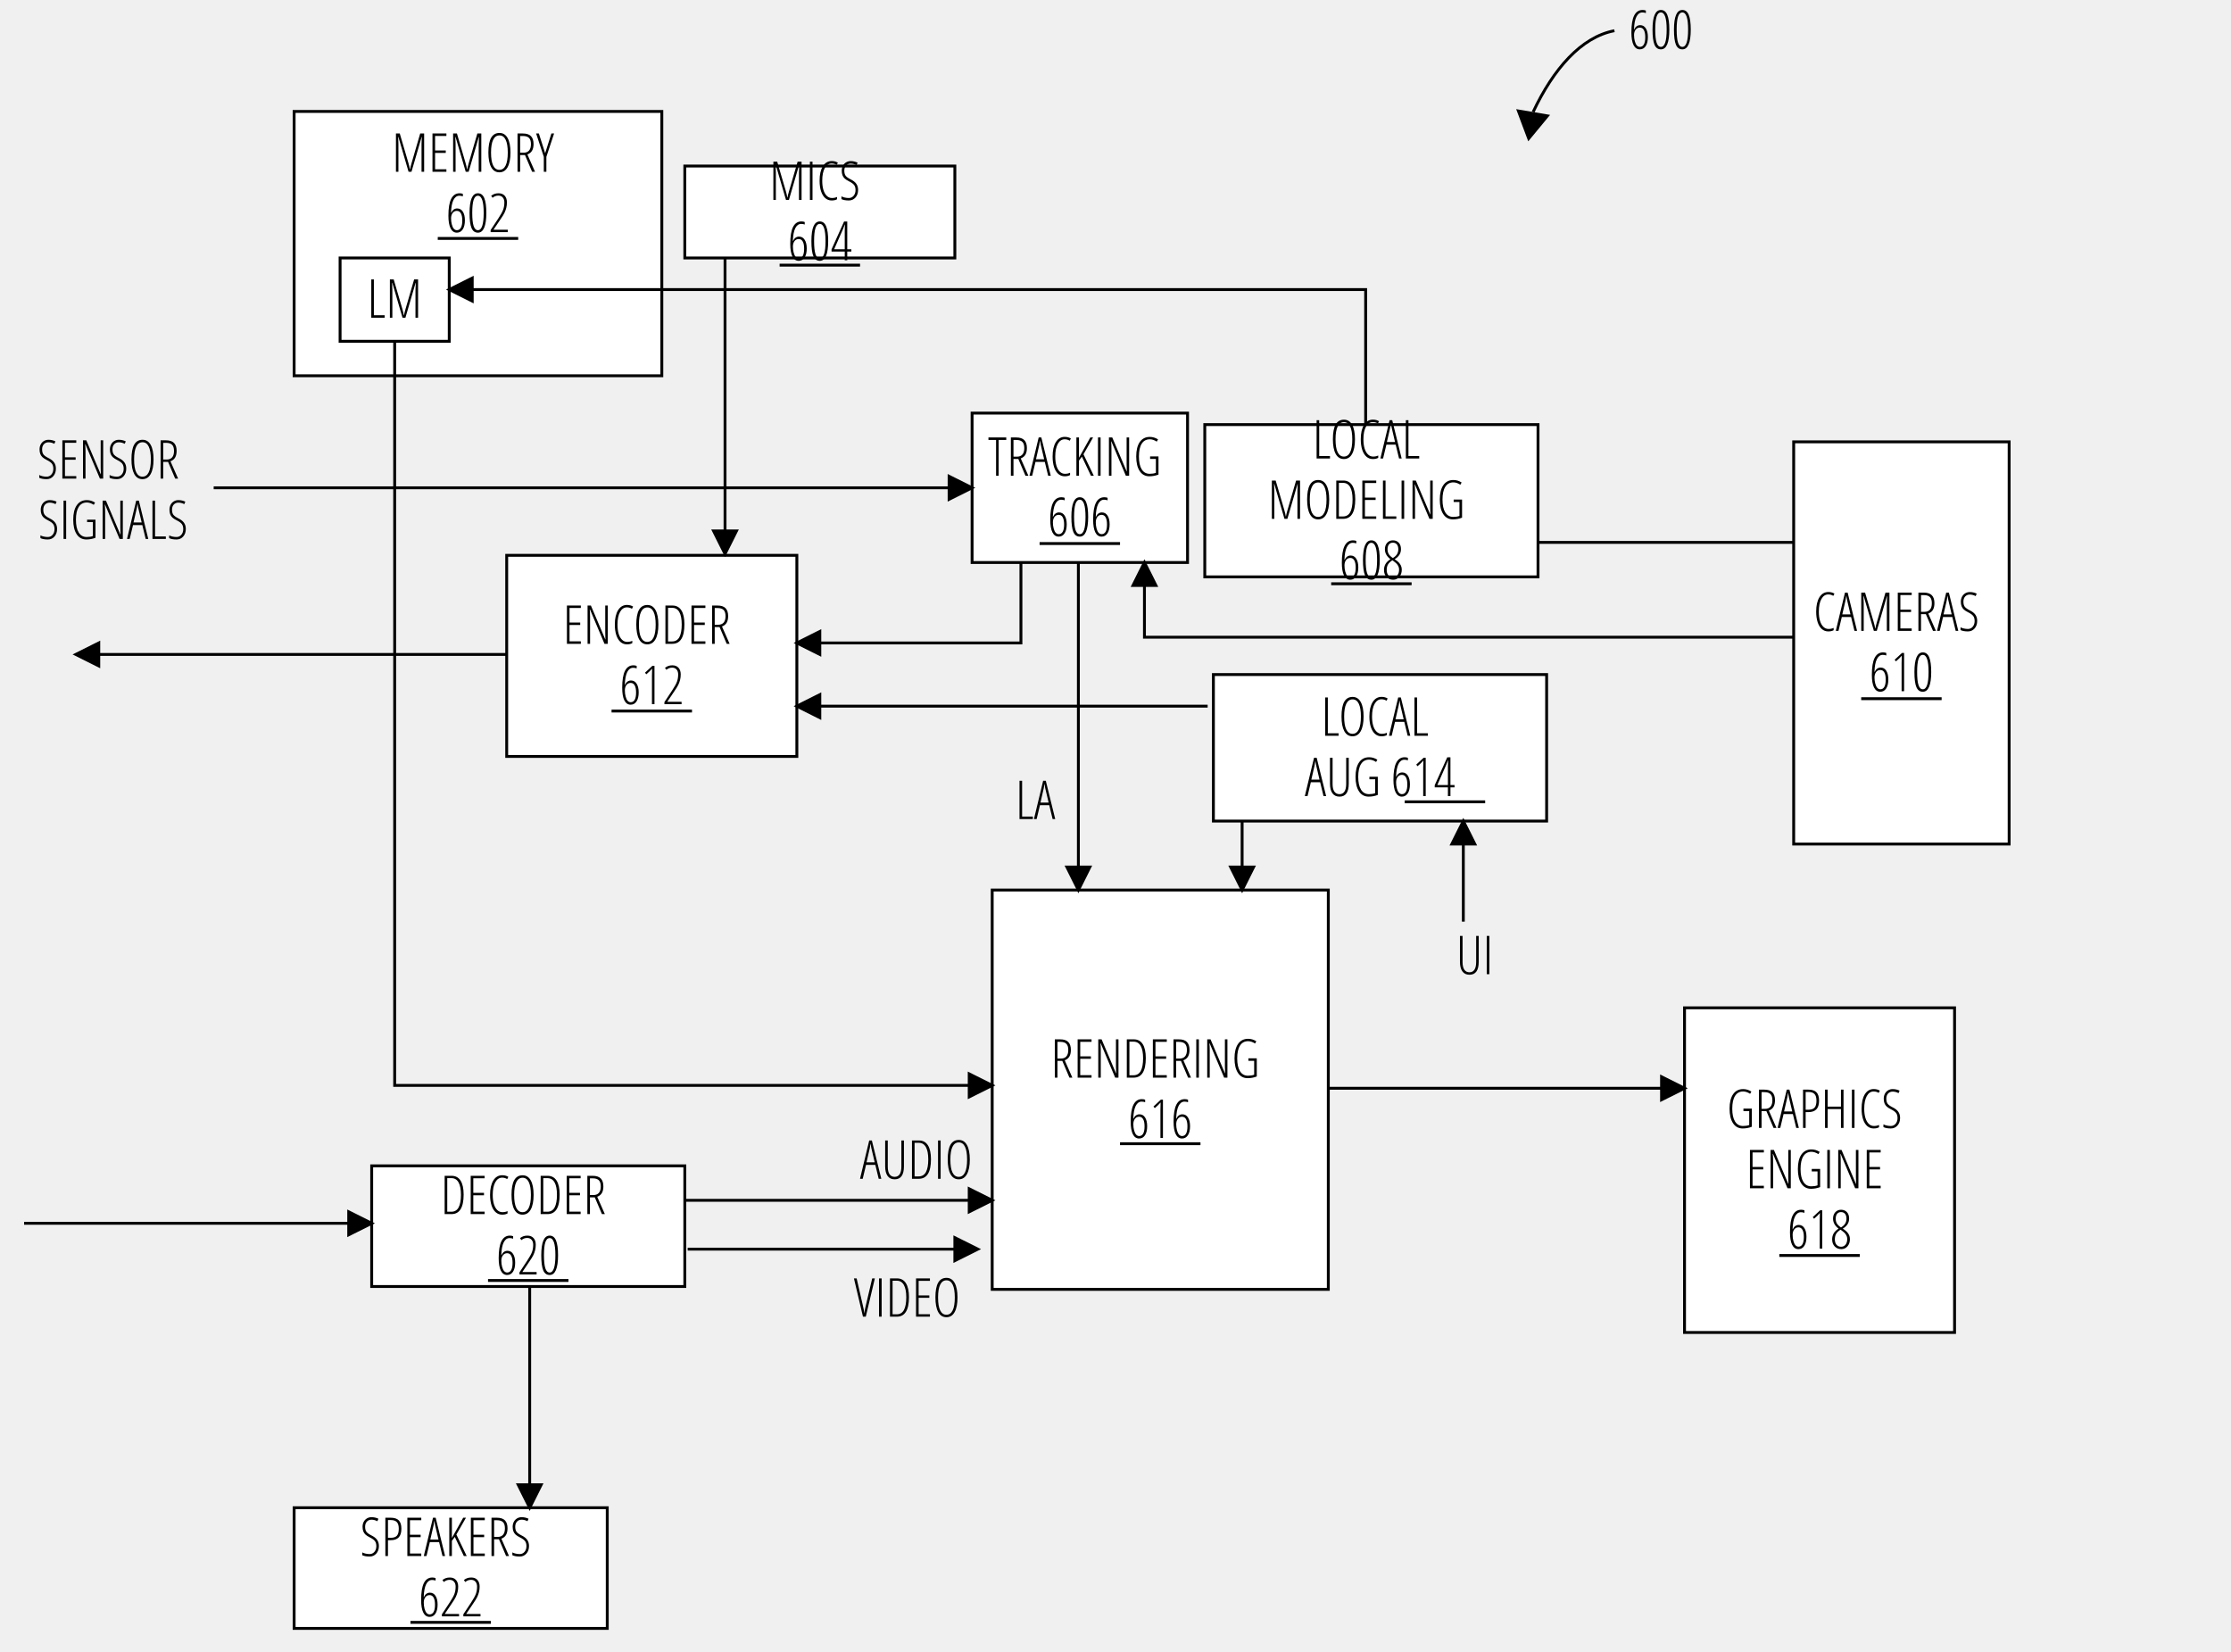
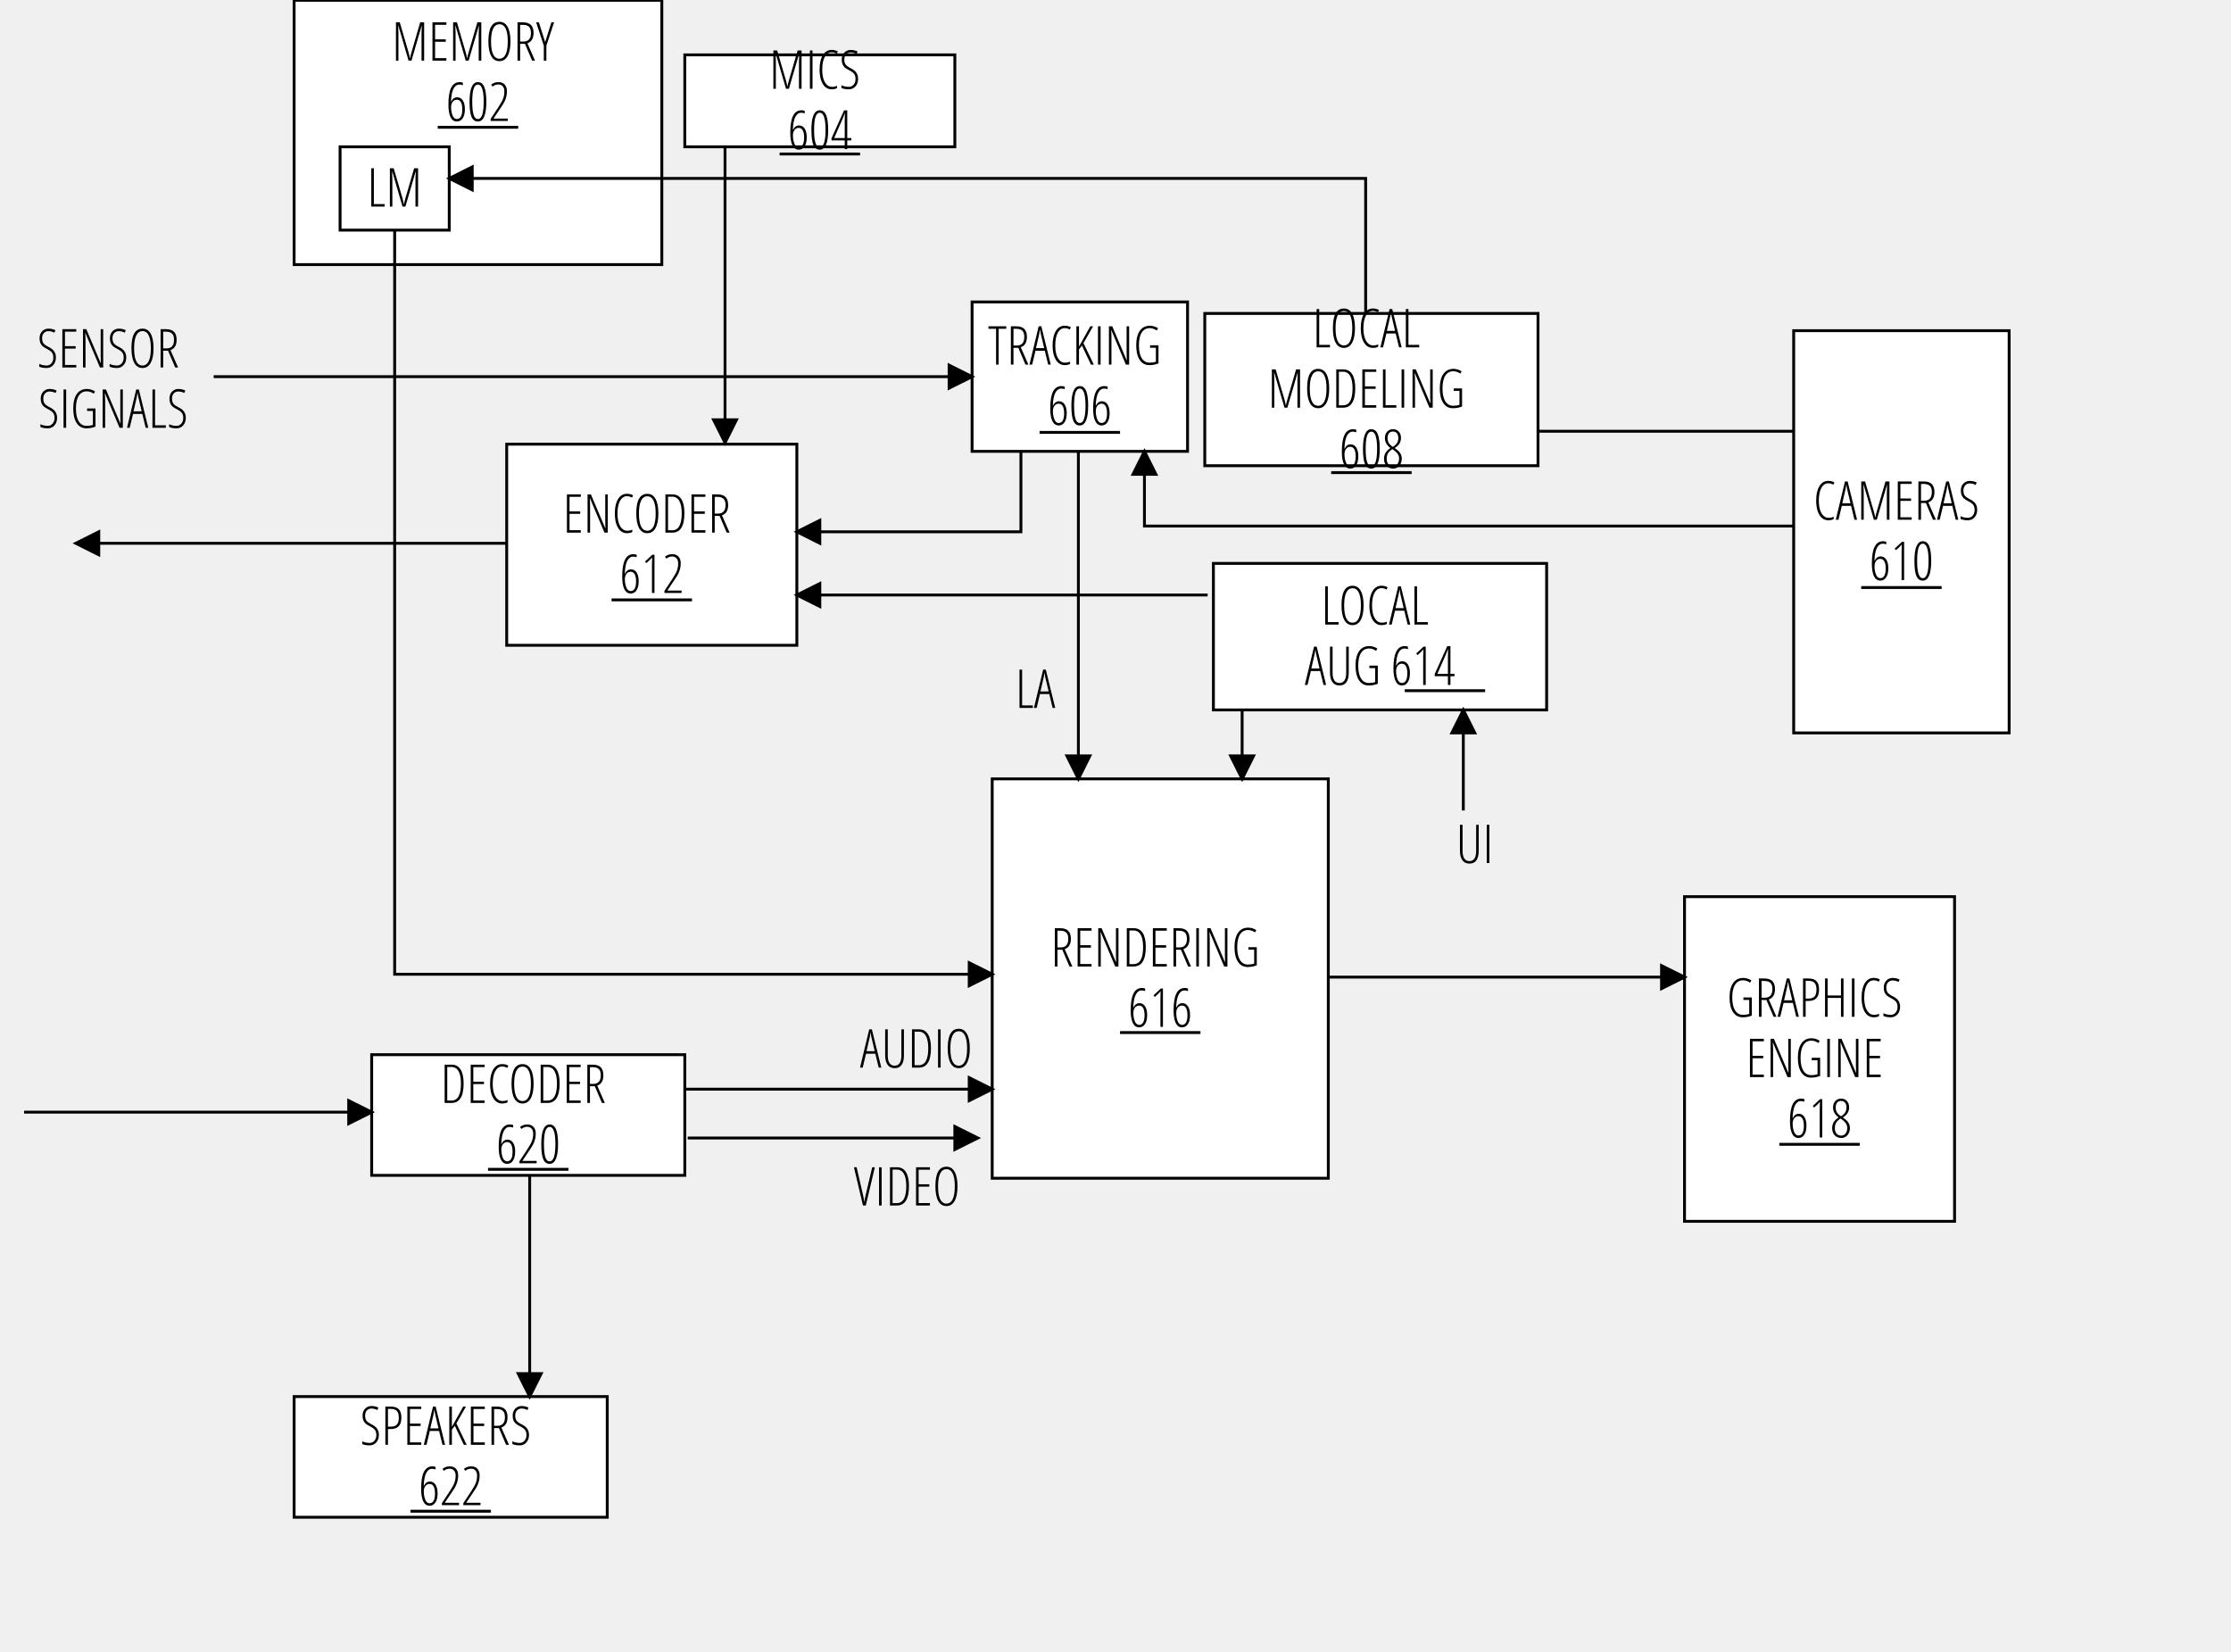
- <svg xmlns="http://www.w3.org/2000/svg" version="1.1" width="776.613" height="574.806" viewBox="69.616 7.212 776.613 574.806">
+ <svg xmlns="http://www.w3.org/2000/svg" version="1.1" width="776.613" height="574.806" viewBox="69.616 45.9 776.613 574.806">
  <g>
-     <g transform="translate(603.3,17.9)">
-       <polygon fill="#000000" points="0,0 4.2,11.2 11.8,2" transform="translate(-5.9,27.3)" />
-       <rect fill="none" width="1" height="1" transform="translate(33.3,-0.5)" />
-       <g>
-         <g>
-           <rect x="0" y="0" width="28.3" height="28.3" opacity="0" />
-           <path fill="none" stroke="#000000" stroke-width="1" d="M28.3,0C16.7,2.2,7,13.4,0,28.3" />
-         </g>
-       </g>
-       <rect stroke="none" stroke-width="0" fill="#FFFFFF" x="0" y="0" width="0" height="0" />
-       <path stroke="#000000" fill="none" />
-       <text font-family="OpenSansCondensedLight" font-size="14pt" fill="black" transform="translate(0,0)" />
-       <rect stroke-width="0" fill="none" width="1" height="1" transform="translate(33.3,-0.5)" />
-       <text font-family="OpenSansCondensedLight" font-size="14pt" fill="black" text-decoration="none" transform="translate(33.3,-0.5)">
-         <tspan x="0" y="6.8">600</tspan>
-       </text>
-       <path stroke="#000000" fill="none" transform="translate(33.3,-0.5)" />
-     </g>
    <g transform="translate(199,413)">
      <g>
        <g>
          <path d="M109,0H0v42h109V0L109,0z" stroke="#000000" stroke-dasharray="none" fill="#FFFFFF" />
          <rect x="4.8" y="1.9" width="99.5" height="38.2" fill="none" />
          <circle fill="none" cx="54.5" cy="0" r="0.1" />
          <circle fill="none" cx="81.5" cy="0" r="0.1" />
          <circle fill="none" cx="109" cy="10.6" r="0.1" />
          <circle fill="none" cx="109" cy="21" r="0.1" />
          <circle fill="none" cx="109" cy="31.4" r="0.1" />
          <circle fill="none" cx="81.5" cy="42" r="0.1" />
          <circle fill="none" cx="54.5" cy="42" r="0.1" />
          <circle fill="none" cx="27.5" cy="42" r="0.1" />
          <circle fill="none" cx="0" cy="31.4" r="0.1" />
          <circle fill="none" cx="0" cy="21" r="0.1" />
          <circle fill="none" cx="0" cy="10.6" r="0.1" />
          <circle fill="none" cx="27.5" cy="0" r="0.1" />
        </g>
      </g>
      <rect stroke="none" stroke-width="0" fill="#FFFFFF" x="0" y="0" width="0" height="0" transform="translate(108.9,20.9)" />
      <path stroke="#000000" fill="none" d="" />
      <text font-family="OpenSansCondensedLight" font-size="14pt" fill="black" transform="translate(108.9,20.9)" />
      <rect stroke-width="0" fill="none" width="99.5" height="38.2" transform="translate(4.8,1.9)" />
      <text font-family="OpenSansCondensedLight" font-size="14pt" fill="black" transform="translate(4.8,1.9)" text-anchor="middle">
        <tspan x="49.7" y="14.9">DECODER</tspan>
        <tspan x="49.7" y="35.9">620</tspan>
      </text>
      <path stroke="#000000" fill="none" transform="translate(4.8,1.9)" d="M 35.7 38 63.7 38" />
    </g>
    <g transform="translate(492,242)">
      <g>
        <g>
          <path d="M116,0H0v51h116V0L116,0z" stroke="#000000" stroke-dasharray="none" fill="#FFFFFF" />
          <rect x="5.1" y="2.3" width="105.9" height="46.3" fill="none" />
          <circle fill="none" cx="58" cy="0" r="0.1" />
          <circle fill="none" cx="86.7" cy="0" r="0.1" />
          <circle fill="none" cx="116" cy="12.9" r="0.1" />
          <circle fill="none" cx="116" cy="25.5" r="0.1" />
          <circle fill="none" cx="116" cy="38.1" r="0.1" />
          <circle fill="none" cx="86.7" cy="51" r="0.1" />
          <circle fill="none" cx="58" cy="51" r="0.1" />
          <circle fill="none" cx="29.3" cy="51" r="0.1" />
          <circle fill="none" cx="0" cy="38.1" r="0.1" />
          <circle fill="none" cx="0" cy="25.5" r="0.1" />
          <circle fill="none" cx="0" cy="12.9" r="0.1" />
          <circle fill="none" cx="29.3" cy="0" r="0.1" />
        </g>
      </g>
      <rect stroke="none" stroke-width="0" fill="#FFFFFF" x="0" y="0" width="0" height="0" transform="translate(115.9,25.4)" />
      <path stroke="#000000" fill="none" d="" />
      <text font-family="OpenSansCondensedLight" font-size="14pt" fill="black" transform="translate(115.9,25.4)" />
      <rect stroke-width="0" fill="none" width="105.9" height="46.3" transform="translate(5.1,2.3)" />
      <text font-family="OpenSansCondensedLight" font-size="14pt" fill="black" transform="translate(5.1,2.3)" text-anchor="middle">
        <tspan x="52.9" y="19">LOCAL</tspan>
        <tspan x="52.9" y="40">AUG 614</tspan>
      </text>
      <path stroke="#000000" fill="none" transform="translate(5.1,2.3)" d="M 61.5 42 89.5 42" />
    </g>
    <g transform="translate(172,532)">
      <g>
        <g>
          <path d="M109,0H0v42h109V0L109,0z" stroke="#000000" stroke-dasharray="none" fill="#FFFFFF" />
          <rect x="4.8" y="1.9" width="99.5" height="38.2" fill="none" />
          <circle fill="none" cx="54.5" cy="0" r="0.1" />
          <circle fill="none" cx="81.5" cy="0" r="0.1" />
          <circle fill="none" cx="109" cy="10.6" r="0.1" />
          <circle fill="none" cx="109" cy="21" r="0.1" />
          <circle fill="none" cx="109" cy="31.4" r="0.1" />
          <circle fill="none" cx="81.5" cy="42" r="0.1" />
          <circle fill="none" cx="54.5" cy="42" r="0.1" />
          <circle fill="none" cx="27.5" cy="42" r="0.1" />
          <circle fill="none" cx="0" cy="31.4" r="0.1" />
          <circle fill="none" cx="0" cy="21" r="0.1" />
          <circle fill="none" cx="0" cy="10.6" r="0.1" />
          <circle fill="none" cx="27.5" cy="0" r="0.1" />
        </g>
      </g>
      <rect stroke="none" stroke-width="0" fill="#FFFFFF" x="0" y="0" width="0" height="0" transform="translate(108.9,20.9)" />
      <path stroke="#000000" fill="none" d="" />
      <text font-family="OpenSansCondensedLight" font-size="14pt" fill="black" transform="translate(108.9,20.9)" />
      <rect stroke-width="0" fill="none" width="99.5" height="38.2" transform="translate(4.8,1.9)" />
      <text font-family="OpenSansCondensedLight" font-size="14pt" fill="black" transform="translate(4.8,1.9)" text-anchor="middle">
        <tspan x="49.7" y="14.9">SPEAKERS</tspan>
        <tspan x="49.7" y="35.9">622</tspan>
      </text>
      <path stroke="#000000" fill="none" transform="translate(4.8,1.9)" d="M 35.7 38 63.7 38" />
    </g>
    <g transform="translate(656,358)">
      <g>
        <g>
          <path d="M94,0H0v113h94V0L94,0z" stroke="#000000" stroke-dasharray="none" fill="#FFFFFF" />
          <rect x="4.1" y="5.2" width="85.8" height="102.7" fill="none" />
          <circle fill="none" cx="47" cy="0" r="0.1" />
          <circle fill="none" cx="70.3" cy="0" r="0.1" />
          <circle fill="none" cx="94" cy="28.5" r="0.1" />
          <circle fill="none" cx="94" cy="56.5" r="0.1" />
          <circle fill="none" cx="94" cy="84.5" r="0.1" />
          <circle fill="none" cx="70.3" cy="113" r="0.1" />
          <circle fill="none" cx="47" cy="113" r="0.1" />
          <circle fill="none" cx="23.7" cy="113" r="0.1" />
          <circle fill="none" cx="0" cy="84.5" r="0.1" />
          <circle fill="none" cx="0" cy="56.5" r="0.1" />
          <circle fill="none" cx="0" cy="28.5" r="0.1" />
          <circle fill="none" cx="23.7" cy="0" r="0.1" />
        </g>
      </g>
      <rect stroke="none" stroke-width="0" fill="#FFFFFF" x="0" y="0" width="0" height="0" transform="translate(93.9,56.4)" />
      <path stroke="#000000" fill="none" d="" />
      <text font-family="OpenSansCondensedLight" font-size="14pt" fill="black" transform="translate(93.9,56.4)" />
      <rect stroke-width="0" fill="none" width="85.8" height="102.7" transform="translate(4.1,5.2)" />
      <text font-family="OpenSansCondensedLight" font-size="14pt" fill="black" transform="translate(4.1,5.2)" text-anchor="middle">
        <tspan x="42.9" y="36.6">GRAPHICS</tspan>
        <tspan x="42.9" y="57.6">ENGINE</tspan>
        <tspan x="42.9" y="78.6">618</tspan>
      </text>
      <path stroke="#000000" fill="none" transform="translate(4.1,5.2)" d="M 28.9 81 56.9 81" />
    </g>
    <g transform="translate(415,317)">
      <g>
        <g>
          <path d="M117,0H0v139h117V0L117,0z" stroke="#000000" stroke-dasharray="none" fill="#FFFFFF" />
          <rect x="5.1" y="6.3" width="106.8" height="126.3" fill="none" />
          <circle fill="none" cx="58.5" cy="0" r="0.1" />
          <circle fill="none" cx="87.5" cy="0" r="0.1" />
          <circle fill="none" cx="117" cy="35.1" r="0.1" />
          <circle fill="none" cx="117" cy="69.5" r="0.1" />
          <circle fill="none" cx="117" cy="103.9" r="0.1" />
          <circle fill="none" cx="87.5" cy="139" r="0.1" />
          <circle fill="none" cx="58.5" cy="139" r="0.1" />
          <circle fill="none" cx="29.5" cy="139" r="0.1" />
          <circle fill="none" cx="0" cy="103.9" r="0.1" />
          <circle fill="none" cx="0" cy="69.5" r="0.1" />
          <circle fill="none" cx="0" cy="35.1" r="0.1" />
          <circle fill="none" cx="29.5" cy="0" r="0.1" />
        </g>
      </g>
      <rect stroke="none" stroke-width="0" fill="#FFFFFF" x="0" y="0" width="0" height="0" transform="translate(116.9,69.4)" />
      <path stroke="#000000" fill="none" d="" />
      <text font-family="OpenSansCondensedLight" font-size="14pt" fill="black" transform="translate(116.9,69.4)" />
      <rect stroke-width="0" fill="none" width="106.8" height="126.3" transform="translate(5.1,6.3)" />
      <text font-family="OpenSansCondensedLight" font-size="14pt" fill="black" transform="translate(5.1,6.3)" text-anchor="middle">
        <tspan x="53.4" y="59">RENDERING</tspan>
        <tspan x="53.4" y="80"> 616</tspan>
      </text>
      <path stroke="#000000" fill="none" transform="translate(5.1,6.3)" d="M 39.4 82 67.4 82" />
    </g>
    <g transform="translate(246,200.5)">
      <g>
        <g>
          <path d="M101,0H0v70h101V0L101,0z" stroke="#000000" stroke-dasharray="none" fill="#FFFFFF" />
          <rect x="4.4" y="3.2" width="92.2" height="63.6" fill="none" />
          <circle fill="none" cx="50.5" cy="0" r="0.1" />
          <circle fill="none" cx="75.5" cy="0" r="0.1" />
          <circle fill="none" cx="101" cy="17.7" r="0.1" />
          <circle fill="none" cx="101" cy="35" r="0.1" />
          <circle fill="none" cx="101" cy="52.3" r="0.1" />
          <circle fill="none" cx="75.5" cy="70" r="0.1" />
          <circle fill="none" cx="50.5" cy="70" r="0.1" />
          <circle fill="none" cx="25.5" cy="70" r="0.1" />
          <circle fill="none" cx="0" cy="52.3" r="0.1" />
          <circle fill="none" cx="0" cy="35" r="0.1" />
          <circle fill="none" cx="0" cy="17.7" r="0.1" />
          <circle fill="none" cx="25.5" cy="0" r="0.1" />
        </g>
      </g>
      <rect stroke="none" stroke-width="0" fill="#FFFFFF" x="0" y="0" width="0" height="0" transform="translate(100.9,34.9)" />
      <path stroke="#000000" fill="none" d="" />
      <text font-family="OpenSansCondensedLight" font-size="14pt" fill="black" transform="translate(100.9,34.9)" />
      <rect stroke-width="0" fill="none" width="92.2" height="63.6" transform="translate(4.4,3.2)" />
      <text font-family="OpenSansCondensedLight" font-size="14pt" fill="black" transform="translate(4.4,3.2)" text-anchor="middle">
        <tspan x="46.1" y="27.6">ENCODER</tspan>
        <tspan x="46.1" y="48.6">612</tspan>
      </text>
      <path stroke="#000000" fill="none" transform="translate(4.4,3.2)" d="M 32.1 51 60.1 51" />
    </g>
    <g transform="translate(308,65)">
      <g>
        <g>
          <path d="M94,0H0v32h94V0L94,0z" stroke="#000000" stroke-dasharray="none" fill="#FFFFFF" />
          <rect x="4.1" y="1.5" width="85.8" height="29.1" fill="none" />
          <circle fill="none" cx="47" cy="0" r="0.1" />
          <circle fill="none" cx="70.3" cy="0" r="0.1" />
          <circle fill="none" cx="94" cy="8.1" r="0.1" />
          <circle fill="none" cx="94" cy="16" r="0.1" />
          <circle fill="none" cx="94" cy="23.9" r="0.1" />
          <circle fill="none" cx="70.3" cy="32" r="0.1" />
          <circle fill="none" cx="47" cy="32" r="0.1" />
          <circle fill="none" cx="23.7" cy="32" r="0.1" />
          <circle fill="none" cx="0" cy="23.9" r="0.1" />
          <circle fill="none" cx="0" cy="16" r="0.1" />
          <circle fill="none" cx="0" cy="8.1" r="0.1" />
          <circle fill="none" cx="23.7" cy="0" r="0.1" />
        </g>
      </g>
      <rect stroke="none" stroke-width="0" fill="#FFFFFF" x="0" y="0" width="0" height="0" transform="translate(93.9,15.9)" />
      <path stroke="#000000" fill="none" d="" />
      <text font-family="OpenSansCondensedLight" font-size="14pt" fill="black" transform="translate(93.9,15.9)" />
      <rect stroke-width="0" fill="none" width="85.8" height="29.1" transform="translate(4.1,1.5)" />
      <text font-family="OpenSansCondensedLight" font-size="14pt" fill="black" transform="translate(4.1,1.5)" text-anchor="middle">
        <tspan x="42.9" y="10.3">MICS</tspan>
        <tspan x="42.9" y="31.3">604</tspan>
      </text>
      <path stroke="#000000" fill="none" transform="translate(4.1,1.5)" d="M 28.9 33 56.9 33" />
    </g>
    <g transform="translate(408,151)">
      <g>
        <g>
          <path d="M75,0H0v52h75V0L75,0z" stroke="#000000" stroke-dasharray="none" fill="#FFFFFF" />
          <rect x="3.3" y="2.4" width="68.4" height="47.3" fill="none" />
          <circle fill="none" cx="37.5" cy="0" r="0.1" />
          <circle fill="none" cx="56.1" cy="0" r="0.1" />
          <circle fill="none" cx="75" cy="13.1" r="0.1" />
          <circle fill="none" cx="75" cy="26" r="0.1" />
          <circle fill="none" cx="75" cy="38.9" r="0.1" />
          <circle fill="none" cx="56.1" cy="52" r="0.1" />
          <circle fill="none" cx="37.5" cy="52" r="0.1" />
          <circle fill="none" cx="18.9" cy="52" r="0.1" />
          <circle fill="none" cx="0" cy="38.9" r="0.1" />
          <circle fill="none" cx="0" cy="26" r="0.1" />
          <circle fill="none" cx="0" cy="13.1" r="0.1" />
          <circle fill="none" cx="18.9" cy="0" r="0.1" />
        </g>
      </g>
      <rect stroke="none" stroke-width="0" fill="#FFFFFF" x="0" y="0" width="0" height="0" transform="translate(74.9,25.9)" />
      <path stroke="#000000" fill="none" d="" />
      <text font-family="OpenSansCondensedLight" font-size="14pt" fill="black" transform="translate(74.9,25.9)" />
      <rect stroke-width="0" fill="none" width="68.4" height="47.3" transform="translate(3.3,2.4)" />
      <text font-family="OpenSansCondensedLight" font-size="14pt" fill="black" transform="translate(3.3,2.4)" text-anchor="middle">
        <tspan x="34.2" y="19.4">TRACKING</tspan>
        <tspan x="34.2" y="40.4">606</tspan>
      </text>
      <path stroke="#000000" fill="none" transform="translate(3.3,2.4)" d="M 20.2 43 48.2 43" />
    </g>
    <g transform="translate(489,155)">
      <g>
        <g>
          <path d="M116,0H0v53h116V0L116,0z" stroke="#000000" stroke-dasharray="none" fill="#FFFFFF" />
          <rect x="5.1" y="2.4" width="105.9" height="48.2" fill="none" />
          <circle fill="none" cx="58" cy="0" r="0.1" />
          <circle fill="none" cx="86.7" cy="0" r="0.1" />
          <circle fill="none" cx="116" cy="13.4" r="0.1" />
          <circle fill="none" cx="116" cy="26.5" r="0.1" />
          <circle fill="none" cx="116" cy="39.6" r="0.1" />
          <circle fill="none" cx="86.7" cy="53" r="0.1" />
          <circle fill="none" cx="58" cy="53" r="0.1" />
          <circle fill="none" cx="29.3" cy="53" r="0.1" />
          <circle fill="none" cx="0" cy="39.6" r="0.1" />
          <circle fill="none" cx="0" cy="26.5" r="0.1" />
          <circle fill="none" cx="0" cy="13.4" r="0.1" />
          <circle fill="none" cx="29.3" cy="0" r="0.1" />
        </g>
      </g>
      <rect stroke="none" stroke-width="0" fill="#FFFFFF" x="0" y="0" width="0" height="0" transform="translate(115.9,26.4)" />
      <path stroke="#000000" fill="none" d="" />
      <text font-family="OpenSansCondensedLight" font-size="14pt" fill="black" transform="translate(115.9,26.4)" />
      <rect stroke-width="0" fill="none" width="105.9" height="48.2" transform="translate(5.1,2.4)" />
      <text font-family="OpenSansCondensedLight" font-size="14pt" fill="black" transform="translate(5.1,2.4)" text-anchor="middle">
        <tspan x="52.9" y="9.4">LOCAL</tspan>
        <tspan x="52.9" y="30.4">MODELING</tspan>
        <tspan x="52.9" y="51.4">608</tspan>
      </text>
      <path stroke="#000000" fill="none" transform="translate(5.1,2.4)" d="M 38.9 53 66.9 53" />
    </g>
    <g transform="translate(694,161)">
      <g>
        <g>
          <path d="M75,0H0v140h75V0L75,0z" stroke="#000000" stroke-dasharray="none" fill="#FFFFFF" />
          <rect x="3.3" y="6.4" width="68.4" height="127.2" fill="none" />
          <circle fill="none" cx="37.5" cy="0" r="0.1" />
          <circle fill="none" cx="56.1" cy="0" r="0.1" />
          <circle fill="none" cx="75" cy="35.3" r="0.1" />
          <circle fill="none" cx="75" cy="70" r="0.1" />
          <circle fill="none" cx="75" cy="104.7" r="0.1" />
          <circle fill="none" cx="56.1" cy="140" r="0.1" />
          <circle fill="none" cx="37.5" cy="140" r="0.1" />
          <circle fill="none" cx="18.9" cy="140" r="0.1" />
          <circle fill="none" cx="0" cy="104.7" r="0.1" />
          <circle fill="none" cx="0" cy="70" r="0.1" />
          <circle fill="none" cx="0" cy="35.3" r="0.1" />
          <circle fill="none" cx="18.9" cy="0" r="0.1" />
        </g>
      </g>
      <rect stroke="none" stroke-width="0" fill="#FFFFFF" x="0" y="0" width="0" height="0" transform="translate(74.9,69.9)" />
      <path stroke="#000000" fill="none" d="" />
      <text font-family="OpenSansCondensedLight" font-size="14pt" fill="black" transform="translate(74.9,69.9)" />
      <rect stroke-width="0" fill="none" width="68.4" height="127.2" transform="translate(3.3,6.4)" />
      <text font-family="OpenSansCondensedLight" font-size="14pt" fill="black" transform="translate(3.3,6.4)" text-anchor="middle">
        <tspan x="34.2" y="59.4">CAMERAS</tspan>
        <tspan x="34.2" y="80.4">610</tspan>
      </text>
      <path stroke="#000000" fill="none" transform="translate(3.3,6.4)" d="M 20.2 83 48.2 83" />
    </g>
    <g transform="translate(172,46)">
      <g>
        <g>
          <path d="M128,0H0v92h128V0L128,0z" stroke="#000000" stroke-dasharray="none" fill="#FFFFFF" />
          <rect x="5.6" y="4.2" width="116.8" height="83.6" fill="none" />
          <circle fill="none" cx="64" cy="0" r="0.1" />
          <circle fill="none" cx="95.7" cy="0" r="0.1" />
          <circle fill="none" cx="128" cy="23.2" r="0.1" />
          <circle fill="none" cx="128" cy="46" r="0.1" />
          <circle fill="none" cx="128" cy="68.8" r="0.1" />
          <circle fill="none" cx="95.7" cy="92" r="0.1" />
          <circle fill="none" cx="64" cy="92" r="0.1" />
          <circle fill="none" cx="32.3" cy="92" r="0.1" />
          <circle fill="none" cx="0" cy="68.8" r="0.1" />
          <circle fill="none" cx="0" cy="46" r="0.1" />
          <circle fill="none" cx="0" cy="23.2" r="0.1" />
          <circle fill="none" cx="32.3" cy="0" r="0.1" />
        </g>
      </g>
      <rect stroke="none" stroke-width="0" fill="#FFFFFF" x="0" y="0" width="0" height="0" transform="translate(127.9,45.9)" />
      <path stroke="#000000" fill="none" d="" />
      <text font-family="OpenSansCondensedLight" font-size="14pt" fill="black" transform="translate(127.9,45.9)" />
      <rect stroke-width="0" fill="none" width="116.8" height="83.6" transform="translate(5.6,4.2)" />
      <text font-family="OpenSansCondensedLight" font-size="14pt" fill="black" transform="translate(5.6,4.2)" text-anchor="middle">
        <tspan x="58.4" y="16.8">MEMORY</tspan>
        <tspan x="58.4" y="37.8">602</tspan>
      </text>
      <path stroke="#000000" fill="none" transform="translate(5.6,4.2)" d="M 44.4 40 72.4 40" />
    </g>
    <g transform="translate(188,97)">
      <g>
        <g>
          <path d="M38,0H0v29h38V0L38,0z" stroke="#000000" stroke-dasharray="none" fill="#FFFFFF" />
          <rect x="1.7" y="1.3" width="34.7" height="26.4" fill="none" />
          <circle fill="none" cx="19" cy="0" r="0.1" />
          <circle fill="none" cx="28.4" cy="0" r="0.1" />
          <circle fill="none" cx="38" cy="7.3" r="0.1" />
          <circle fill="none" cx="38" cy="14.5" r="0.1" />
          <circle fill="none" cx="38" cy="21.7" r="0.1" />
          <circle fill="none" cx="28.4" cy="29" r="0.1" />
          <circle fill="none" cx="19" cy="29" r="0.1" />
          <circle fill="none" cx="9.6" cy="29" r="0.1" />
          <circle fill="none" cx="0" cy="21.7" r="0.1" />
          <circle fill="none" cx="0" cy="14.5" r="0.1" />
          <circle fill="none" cx="0" cy="7.3" r="0.1" />
          <circle fill="none" cx="9.6" cy="0" r="0.1" />
        </g>
      </g>
      <rect stroke="none" stroke-width="0" fill="#FFFFFF" x="0" y="0" width="0" height="0" transform="translate(37.9,14.4)" />
      <path stroke="#000000" fill="none" d="" />
      <text font-family="OpenSansCondensedLight" font-size="14pt" fill="black" transform="translate(37.9,14.4)" />
      <rect stroke-width="0" fill="none" width="34.7" height="26.4" transform="translate(1.7,1.3)" />
      <text font-family="OpenSansCondensedLight" font-size="14pt" fill="black" transform="translate(1.7,1.3)" text-anchor="middle">
        <tspan x="17.3" y="19.5">LM</tspan>
      </text>
      <path stroke="#000000" fill="none" transform="translate(1.7,1.3)" d="M 0 0" />
    </g>
    <g transform="translate(74,155)">
      <g>
        <g>
          <path d="M70,0H0v46h70V0L70,0z" fill="none" stroke="none" stroke-dasharray="none" />
          <rect x="3.1" y="2.1" width="63.9" height="41.8" fill="none" />
          <circle fill="none" cx="35" cy="0" r="0.1" />
          <circle fill="none" cx="52.3" cy="0" r="0.1" />
          <circle fill="none" cx="70" cy="11.6" r="0.1" />
          <circle fill="none" cx="70" cy="23" r="0.1" />
          <circle fill="none" cx="70" cy="34.4" r="0.1" />
          <circle fill="none" cx="52.3" cy="46" r="0.1" />
          <circle fill="none" cx="35" cy="46" r="0.1" />
          <circle fill="none" cx="17.7" cy="46" r="0.1" />
          <circle fill="none" cx="0" cy="34.4" r="0.1" />
          <circle fill="none" cx="0" cy="23" r="0.1" />
          <circle fill="none" cx="0" cy="11.6" r="0.1" />
          <circle fill="none" cx="17.7" cy="0" r="0.1" />
        </g>
      </g>
      <rect stroke="none" stroke-width="0" fill="#FFFFFF" x="0" y="0" width="0" height="0" transform="translate(69.9,22.9)" />
      <path stroke="#000000" fill="none" d="" />
      <text font-family="OpenSansCondensedLight" font-size="14pt" fill="black" transform="translate(69.9,22.9)" />
      <rect stroke-width="0" fill="none" width="63.9" height="41.8" transform="translate(3.1,2.1)" />
      <text font-family="OpenSansCondensedLight" font-size="14pt" fill="black" transform="translate(3.1,2.1)" text-anchor="middle">
        <tspan x="31.9" y="16.7">SENSOR</tspan>
        <tspan x="31.9" y="37.7">SIGNALS</tspan>
      </text>
      <path stroke="#000000" fill="none" transform="translate(3.1,2.1)" d="M 0 0" />
    </g>
    <g>
      <path stroke="black" stroke-dasharray="none" d="M 144 177 400 177" fill="none" />
      <path fill="black" stroke="black" d="" transform="translate(144,177) scale(1,1) rotate(0)" />
      <path fill="black" stroke="black" d="M 8 0 L 0 4 L 8 8 z" transform="translate(408,181) scale(1,1) rotate(-180)" />
      <g>
        <g label-idx="0" cursor="move" transform="translate(272, 177)">
          <rect fill="white" rx="3" ry="3" x="0" y="0" width="0" height="0" />
          <text text-anchor="middle" font-size="14pt" font-family="OpenSansCondensedLight" y="0.8em" display="none" xml:space="preserve" transform="translate(0,0)" />
        </g>
      </g>
    </g>
    <g transform="translate(415,274)">
      <g>
        <g>
          <path d="M30,0H0v24h30V0L30,0z" fill="none" stroke="none" stroke-dasharray="none" />
          <rect x="1.3" y="1.1" width="27.4" height="21.8" fill="none" />
          <circle fill="none" cx="15" cy="0" r="0.1" />
          <circle fill="none" cx="22.4" cy="0" r="0.1" />
          <circle fill="none" cx="30" cy="6.1" r="0.1" />
          <circle fill="none" cx="30" cy="12" r="0.1" />
          <circle fill="none" cx="30" cy="17.9" r="0.1" />
          <circle fill="none" cx="22.4" cy="24" r="0.1" />
          <circle fill="none" cx="15" cy="24" r="0.1" />
          <circle fill="none" cx="7.6" cy="24" r="0.1" />
          <circle fill="none" cx="0" cy="17.9" r="0.1" />
          <circle fill="none" cx="0" cy="12" r="0.1" />
          <circle fill="none" cx="0" cy="6.1" r="0.1" />
          <circle fill="none" cx="7.6" cy="0" r="0.1" />
        </g>
      </g>
      <rect stroke="none" stroke-width="0" fill="#FFFFFF" x="0" y="0" width="0" height="0" transform="translate(29.9,11.9)" />
      <path stroke="#000000" fill="none" d="" />
      <text font-family="OpenSansCondensedLight" font-size="14pt" fill="black" transform="translate(29.9,11.9)" />
      <rect stroke-width="0" fill="none" width="27.4" height="21.8" transform="translate(1.3,1.1)" />
      <text font-family="OpenSansCondensedLight" font-size="14pt" fill="black" transform="translate(1.3,1.1)" text-anchor="middle">
        <tspan x="13.7" y="17.2">LA</tspan>
      </text>
      <path stroke="#000000" fill="none" transform="translate(1.3,1.1)" d="M 0 0" />
    </g>
    <g transform="translate(367,399)">
      <g>
        <g>
          <path d="M43.2,0H0v24.4h43.2V0L43.2,0z" fill="none" stroke="none" stroke-dasharray="none" />
          <rect x="1.9" y="1.1" width="39.5" height="22.2" fill="none" />
          <circle fill="none" cx="21.6" cy="0" r="0.1" />
          <circle fill="none" cx="32.3" cy="0" r="0.1" />
          <circle fill="none" cx="43.2" cy="6.2" r="0.1" />
          <circle fill="none" cx="43.2" cy="12.2" r="0.1" />
          <circle fill="none" cx="43.2" cy="18.3" r="0.1" />
          <circle fill="none" cx="32.3" cy="24.4" r="0.1" />
          <circle fill="none" cx="21.6" cy="24.4" r="0.1" />
          <circle fill="none" cx="10.9" cy="24.4" r="0.1" />
          <circle fill="none" cx="0" cy="18.3" r="0.1" />
          <circle fill="none" cx="0" cy="12.2" r="0.1" />
          <circle fill="none" cx="0" cy="6.2" r="0.1" />
          <circle fill="none" cx="10.9" cy="0" r="0.1" />
        </g>
      </g>
      <rect stroke="none" stroke-width="0" fill="#FFFFFF" x="0" y="0" width="0" height="0" transform="translate(43.1,12.1)" />
      <path stroke="#000000" fill="none" d="" />
      <text font-family="OpenSansCondensedLight" font-size="14pt" fill="black" transform="translate(43.1,12.1)" />
      <rect stroke-width="0" fill="none" width="39.5" height="22.2" transform="translate(1.9,1.1)" />
      <text font-family="OpenSansCondensedLight" font-size="14pt" fill="black" transform="translate(1.9,1.1)" text-anchor="middle">
        <tspan x="19.7" y="17.4">AUDIO</tspan>
      </text>
      <path stroke="#000000" fill="none" transform="translate(1.9,1.1)" d="M 0 0" />
    </g>
    <g transform="translate(365,447)">
      <g>
        <g>
          <path d="M40.9,0H0v24.4h40.9V0L40.9,0z" fill="none" stroke="none" stroke-dasharray="none" />
          <rect x="1.8" y="1.1" width="37.3" height="22.2" fill="none" />
          <circle fill="none" cx="20.4" cy="0" r="0.1" />
          <circle fill="none" cx="30.6" cy="0" r="0.1" />
          <circle fill="none" cx="40.9" cy="6.2" r="0.1" />
          <circle fill="none" cx="40.9" cy="12.2" r="0.1" />
          <circle fill="none" cx="40.9" cy="18.3" r="0.1" />
          <circle fill="none" cx="30.6" cy="24.4" r="0.1" />
          <circle fill="none" cx="20.4" cy="24.4" r="0.1" />
          <circle fill="none" cx="10.3" cy="24.4" r="0.1" />
          <circle fill="none" cx="0" cy="18.3" r="0.1" />
          <circle fill="none" cx="0" cy="12.2" r="0.1" />
          <circle fill="none" cx="0" cy="6.2" r="0.1" />
          <circle fill="none" cx="10.3" cy="0" r="0.1" />
        </g>
      </g>
      <rect stroke="none" stroke-width="0" fill="#FFFFFF" x="0" y="0" width="0" height="0" transform="translate(40.8,12.1)" />
      <path stroke="#000000" fill="none" d="" />
      <text font-family="OpenSansCondensedLight" font-size="14pt" fill="black" transform="translate(40.8,12.1)" />
      <rect stroke-width="0" fill="none" width="37.3" height="22.2" transform="translate(1.8,1.1)" />
      <text font-family="OpenSansCondensedLight" font-size="14pt" fill="black" transform="translate(1.8,1.1)" text-anchor="middle">
        <tspan x="18.6" y="17.4">VIDEO</tspan>
      </text>
      <path stroke="#000000" fill="none" transform="translate(1.8,1.1)" d="M 0 0" />
    </g>
    <g>
      <path stroke="black" stroke-dasharray="none" d="M 191 433 78 433" fill="none" />
      <path fill="black" stroke="black" d="M 8 0 L 0 4 L 8 8 z" transform="translate(199,437) scale(1,1) rotate(-180)" />
      <path fill="black" stroke="black" d="" transform="translate(78,433) scale(1,1) rotate(0)" />
      <g>
        <g label-idx="0" cursor="move" transform="translate(134.5, 433)">
          <rect fill="white" rx="3" ry="3" x="0" y="0" width="0" height="0" />
          <text text-anchor="middle" font-size="14pt" font-family="OpenSansCondensedLight" y="0.8em" display="none" xml:space="preserve" transform="translate(0,0)" />
        </g>
      </g>
    </g>
    <g transform="translate(568,328)">
      <g>
        <g>
          <path d="M30,0H0v24h30V0L30,0z" fill="none" stroke="none" stroke-dasharray="none" />
          <rect x="1.3" y="1.1" width="27.4" height="21.8" fill="none" />
          <circle fill="none" cx="15" cy="0" r="0.1" />
          <circle fill="none" cx="22.4" cy="0" r="0.1" />
          <circle fill="none" cx="30" cy="6.1" r="0.1" />
          <circle fill="none" cx="30" cy="12" r="0.1" />
          <circle fill="none" cx="30" cy="17.9" r="0.1" />
          <circle fill="none" cx="22.4" cy="24" r="0.1" />
          <circle fill="none" cx="15" cy="24" r="0.1" />
          <circle fill="none" cx="7.6" cy="24" r="0.1" />
          <circle fill="none" cx="0" cy="17.9" r="0.1" />
          <circle fill="none" cx="0" cy="12" r="0.1" />
          <circle fill="none" cx="0" cy="6.1" r="0.1" />
          <circle fill="none" cx="7.6" cy="0" r="0.1" />
        </g>
      </g>
      <rect stroke="none" stroke-width="0" fill="#FFFFFF" x="0" y="0" width="0" height="0" transform="translate(29.9,11.9)" />
      <path stroke="#000000" fill="none" d="" />
      <text font-family="OpenSansCondensedLight" font-size="14pt" fill="black" transform="translate(29.9,11.9)" />
      <rect stroke-width="0" fill="none" width="27.4" height="21.8" transform="translate(1.3,1.1)" />
      <text font-family="OpenSansCondensedLight" font-size="14pt" fill="black" transform="translate(1.3,1.1)" text-anchor="middle">
        <tspan x="13.7" y="17.2">UI</tspan>
      </text>
      <path stroke="#000000" fill="none" transform="translate(1.3,1.1)" d="M 0 0" />
    </g>
    <g>
      <path stroke="black" stroke-dasharray="none" d="M 308 425 342 425 407 425" fill="none" />
      <path fill="black" stroke="black" d="" transform="translate(308,425) scale(1,1) rotate(0)" />
      <path fill="black" stroke="black" d="M 8 0 L 0 4 L 8 8 z" transform="translate(415,429) scale(1,1) rotate(-180)" />
      <g>
        <g label-idx="0" cursor="move" transform="translate(357.5, 425)">
          <rect fill="white" rx="3" ry="3" x="0" y="0" width="0" height="0" />
          <text text-anchor="middle" font-size="14pt" font-family="OpenSansCondensedLight" y="0.8em" display="none" xml:space="preserve" transform="translate(0,0)" />
        </g>
      </g>
    </g>
    <g>
      <path stroke="black" stroke-dasharray="none" d="M 309 442 402 442" fill="none" />
      <path fill="black" stroke="black" d="" transform="translate(309,442) scale(1,1) rotate(0)" />
      <path fill="black" stroke="black" d="M 8 0 L 0 4 L 8 8 z" transform="translate(410,446) scale(1,1) rotate(-180)" />
      <g>
        <g label-idx="0" cursor="move" transform="translate(355.5, 442)">
          <rect fill="white" rx="3" ry="3" x="0" y="0" width="0" height="0" />
          <text text-anchor="middle" font-size="14pt" font-family="OpenSansCondensedLight" y="0.8em" display="none" xml:space="preserve" transform="translate(0,0)" />
        </g>
      </g>
    </g>
    <g>
      <path stroke="black" stroke-dasharray="none" d="M 532 386 648 386" fill="none" />
      <path fill="black" stroke="black" d="" transform="translate(532,386) scale(1,1) rotate(0)" />
      <path fill="black" stroke="black" d="M 8 0 L 0 4 L 8 8 z" transform="translate(656,390) scale(1,1) rotate(-180)" />
      <g>
        <g label-idx="0" cursor="move" transform="translate(590, 386)">
          <rect fill="white" rx="3" ry="3" x="0" y="0" width="0" height="0" />
          <text text-anchor="middle" font-size="14pt" font-family="OpenSansCondensedLight" y="0.8em" display="none" xml:space="preserve" transform="translate(0,0)" />
        </g>
      </g>
    </g>
    <g>
      <path stroke="black" stroke-dasharray="none" d="M 490 253 355 253" fill="none" />
      <path fill="black" stroke="black" d="" transform="translate(490,253) scale(1,1) rotate(-180)" />
      <path fill="black" stroke="black" d="M 8 0 L 0 4 L 8 8 z" transform="translate(347,249) scale(1,1) rotate(0)" />
      <g>
        <g label-idx="0" cursor="move" transform="translate(422.5, 253)">
          <rect fill="white" rx="3" ry="3" x="0" y="0" width="0" height="0" />
          <text text-anchor="middle" font-size="14pt" font-family="OpenSansCondensedLight" y="0.8em" display="none" xml:space="preserve" transform="translate(0,0)" />
        </g>
      </g>
    </g>
    <g>
      <path stroke="black" stroke-dasharray="none" d="M 502 293 502 309" fill="none" />
      <path fill="black" stroke="black" d="" transform="translate(502,293) scale(1,1) rotate(-270)" />
      <path fill="black" stroke="black" d="M 8 0 L 0 4 L 8 8 z" transform="translate(498,317) scale(1,1) rotate(-90)" />
      <g>
        <g label-idx="0" cursor="move" transform="translate(502, 301)">
          <rect fill="white" rx="3" ry="3" x="0" y="0" width="0" height="0" />
          <text text-anchor="middle" font-size="14pt" font-family="OpenSansCondensedLight" y="0.8em" display="none" xml:space="preserve" transform="translate(0,0)" />
        </g>
      </g>
    </g>
    <g>
      <path stroke="black" stroke-dasharray="none" d="M 605 196 694 196" fill="none" />
      <path fill="black" stroke="black" d="" transform="translate(605,196) scale(1,1) rotate(0)" />
      <path fill="black" stroke="black" d="" transform="translate(694,196) scale(1,1) rotate(-180)" />
      <g>
        <g label-idx="0" cursor="move" transform="translate(649.5, 196)">
          <rect fill="white" rx="3" ry="3" x="0" y="0" width="0" height="0" />
          <text text-anchor="middle" font-size="14pt" font-family="OpenSansCondensedLight" y="0.8em" display="none" xml:space="preserve" transform="translate(0,0)" />
        </g>
      </g>
    </g>
    <g>
      <path stroke="black" stroke-dasharray="none" d="M 694 229 468 229 468 211" fill="none" />
      <path fill="black" stroke="black" d="" transform="translate(694,229) scale(1,1) rotate(-180)" />
      <path fill="black" stroke="black" d="M 8 0 L 0 4 L 8 8 z" transform="translate(472,203) scale(1,1) rotate(-270)" />
      <g>
        <g label-idx="0" cursor="move" transform="translate(572, 229)">
          <rect fill="white" rx="3" ry="3" x="0" y="0" width="0" height="0" />
          <text text-anchor="middle" font-size="14pt" font-family="OpenSansCondensedLight" y="0.8em" display="none" xml:space="preserve" transform="translate(0,0)" />
        </g>
      </g>
    </g>
    <g>
      <path stroke="black" stroke-dasharray="none" d="M 545 155 545 108 234 108" fill="none" />
      <path fill="black" stroke="black" d="" transform="translate(545,155) scale(1,1) rotate(-90)" />
      <path fill="black" stroke="black" d="M 8 0 L 0 4 L 8 8 z" transform="translate(226,104) scale(1,1) rotate(0)" />
      <g>
        <g label-idx="0" cursor="move" transform="translate(413, 108)">
          <rect fill="white" rx="3" ry="3" x="0" y="0" width="0" height="0" />
          <text text-anchor="middle" font-size="14pt" font-family="OpenSansCondensedLight" y="0.8em" display="none" xml:space="preserve" transform="translate(0,0)" />
        </g>
      </g>
    </g>
    <g>
      <path stroke="black" stroke-dasharray="none" d="M 322 97 322 192" fill="none" />
      <path fill="black" stroke="black" d="" transform="translate(322,97) scale(1,1) rotate(-270)" />
      <path fill="black" stroke="black" d="M 8 0 L 0 4 L 8 8 z" transform="translate(318,200) scale(1,1) rotate(-90)" />
      <g>
        <g label-idx="0" cursor="move" transform="translate(322, 144.5)">
          <rect fill="white" rx="3" ry="3" x="0" y="0" width="0" height="0" />
          <text text-anchor="middle" font-size="14pt" font-family="OpenSansCondensedLight" y="0.8em" display="none" xml:space="preserve" transform="translate(0,0)" />
        </g>
      </g>
    </g>
    <g>
      <path stroke="black" stroke-dasharray="none" d="M 425 203 425 231 355 231" fill="none" />
      <path fill="black" stroke="black" d="" transform="translate(425,203) scale(1,1) rotate(-270)" />
      <path fill="black" stroke="black" d="M 8 0 L 0 4 L 8 8 z" transform="translate(347,227) scale(1,1) rotate(0)" />
      <g>
        <g label-idx="0" cursor="move" transform="translate(404, 231)">
          <rect fill="white" rx="3" ry="3" x="0" y="0" width="0" height="0" />
          <text text-anchor="middle" font-size="14pt" font-family="OpenSansCondensedLight" y="0.8em" display="none" xml:space="preserve" transform="translate(0,0)" />
        </g>
      </g>
    </g>
    <g>
      <path stroke="black" stroke-dasharray="none" d="M 254 455 254 524" fill="none" />
      <path fill="black" stroke="black" d="" transform="translate(254,455) scale(1,1) rotate(-270)" />
      <path fill="black" stroke="black" d="M 8 0 L 0 4 L 8 8 z" transform="translate(250,532) scale(1,1) rotate(-90)" />
      <g>
        <g label-idx="0" cursor="move" transform="translate(254, 489.5)">
          <rect fill="white" rx="3" ry="3" x="0" y="0" width="0" height="0" />
          <text text-anchor="middle" font-size="14pt" font-family="OpenSansCondensedLight" y="0.8em" display="none" xml:space="preserve" transform="translate(0,0)" />
        </g>
      </g>
    </g>
    <g>
      <path stroke="black" stroke-dasharray="none" d="M 246 235 104 235" fill="none" />
      <path fill="black" stroke="black" d="" transform="translate(246,235) scale(1,1) rotate(-180)" />
      <path fill="black" stroke="black" d="M 8 0 L 0 4 L 8 8 z" transform="translate(96,231) scale(1,1) rotate(0)" />
      <g>
        <g label-idx="0" cursor="move" transform="translate(175, 235)">
          <rect fill="white" rx="3" ry="3" x="0" y="0" width="0" height="0" />
          <text text-anchor="middle" font-size="14pt" font-family="OpenSansCondensedLight" y="0.8em" display="none" xml:space="preserve" transform="translate(0,0)" />
        </g>
      </g>
    </g>
    <g>
      <path stroke="black" stroke-dasharray="none" d="M 445 203 445 309" fill="none" />
      <path fill="black" stroke="black" d="" transform="translate(445,203) scale(1,1) rotate(-270)" />
      <path fill="black" stroke="black" d="M 8 0 L 0 4 L 8 8 z" transform="translate(441,317) scale(1,1) rotate(-90)" />
      <g>
        <g label-idx="0" cursor="move" transform="translate(445, 256)">
          <rect fill="white" rx="3" ry="3" x="0" y="0" width="0" height="0" />
          <text text-anchor="middle" font-size="14pt" font-family="OpenSansCondensedLight" y="0.8em" display="none" xml:space="preserve" transform="translate(0,0)" />
        </g>
      </g>
    </g>
    <g>
      <path stroke="black" stroke-dasharray="none" d="M 579 328 579 301" fill="none" />
      <path fill="black" stroke="black" d="" transform="translate(579,328) scale(1,1) rotate(-90)" />
      <path fill="black" stroke="black" d="M 8 0 L 0 4 L 8 8 z" transform="translate(583,293) scale(1,1) rotate(-270)" />
      <g>
        <g label-idx="0" cursor="move" transform="translate(579, 314.5)">
          <rect fill="white" rx="3" ry="3" x="0" y="0" width="0" height="0" />
          <text text-anchor="middle" font-size="14pt" font-family="OpenSansCondensedLight" y="0.8em" display="none" xml:space="preserve" transform="translate(0,0)" />
        </g>
      </g>
    </g>
    <g>
      <path stroke="black" stroke-dasharray="none" d="M 207 126 207 385 407 385" fill="none" />
      <path fill="black" stroke="black" d="" transform="translate(207,126) scale(1,1) rotate(-270)" />
      <path fill="black" stroke="black" d="M 8 0 L 0 4 L 8 8 z" transform="translate(415,389) scale(1,1) rotate(-180)" />
      <g>
        <g label-idx="0" cursor="move" transform="translate(207, 355.5)">
          <rect fill="white" rx="3" ry="3" x="0" y="0" width="0" height="0" />
          <text text-anchor="middle" font-size="14pt" font-family="OpenSansCondensedLight" y="0.8em" display="none" xml:space="preserve" transform="translate(0,0)" />
        </g>
      </g>
    </g>
  </g>
  <defs />
</svg>
